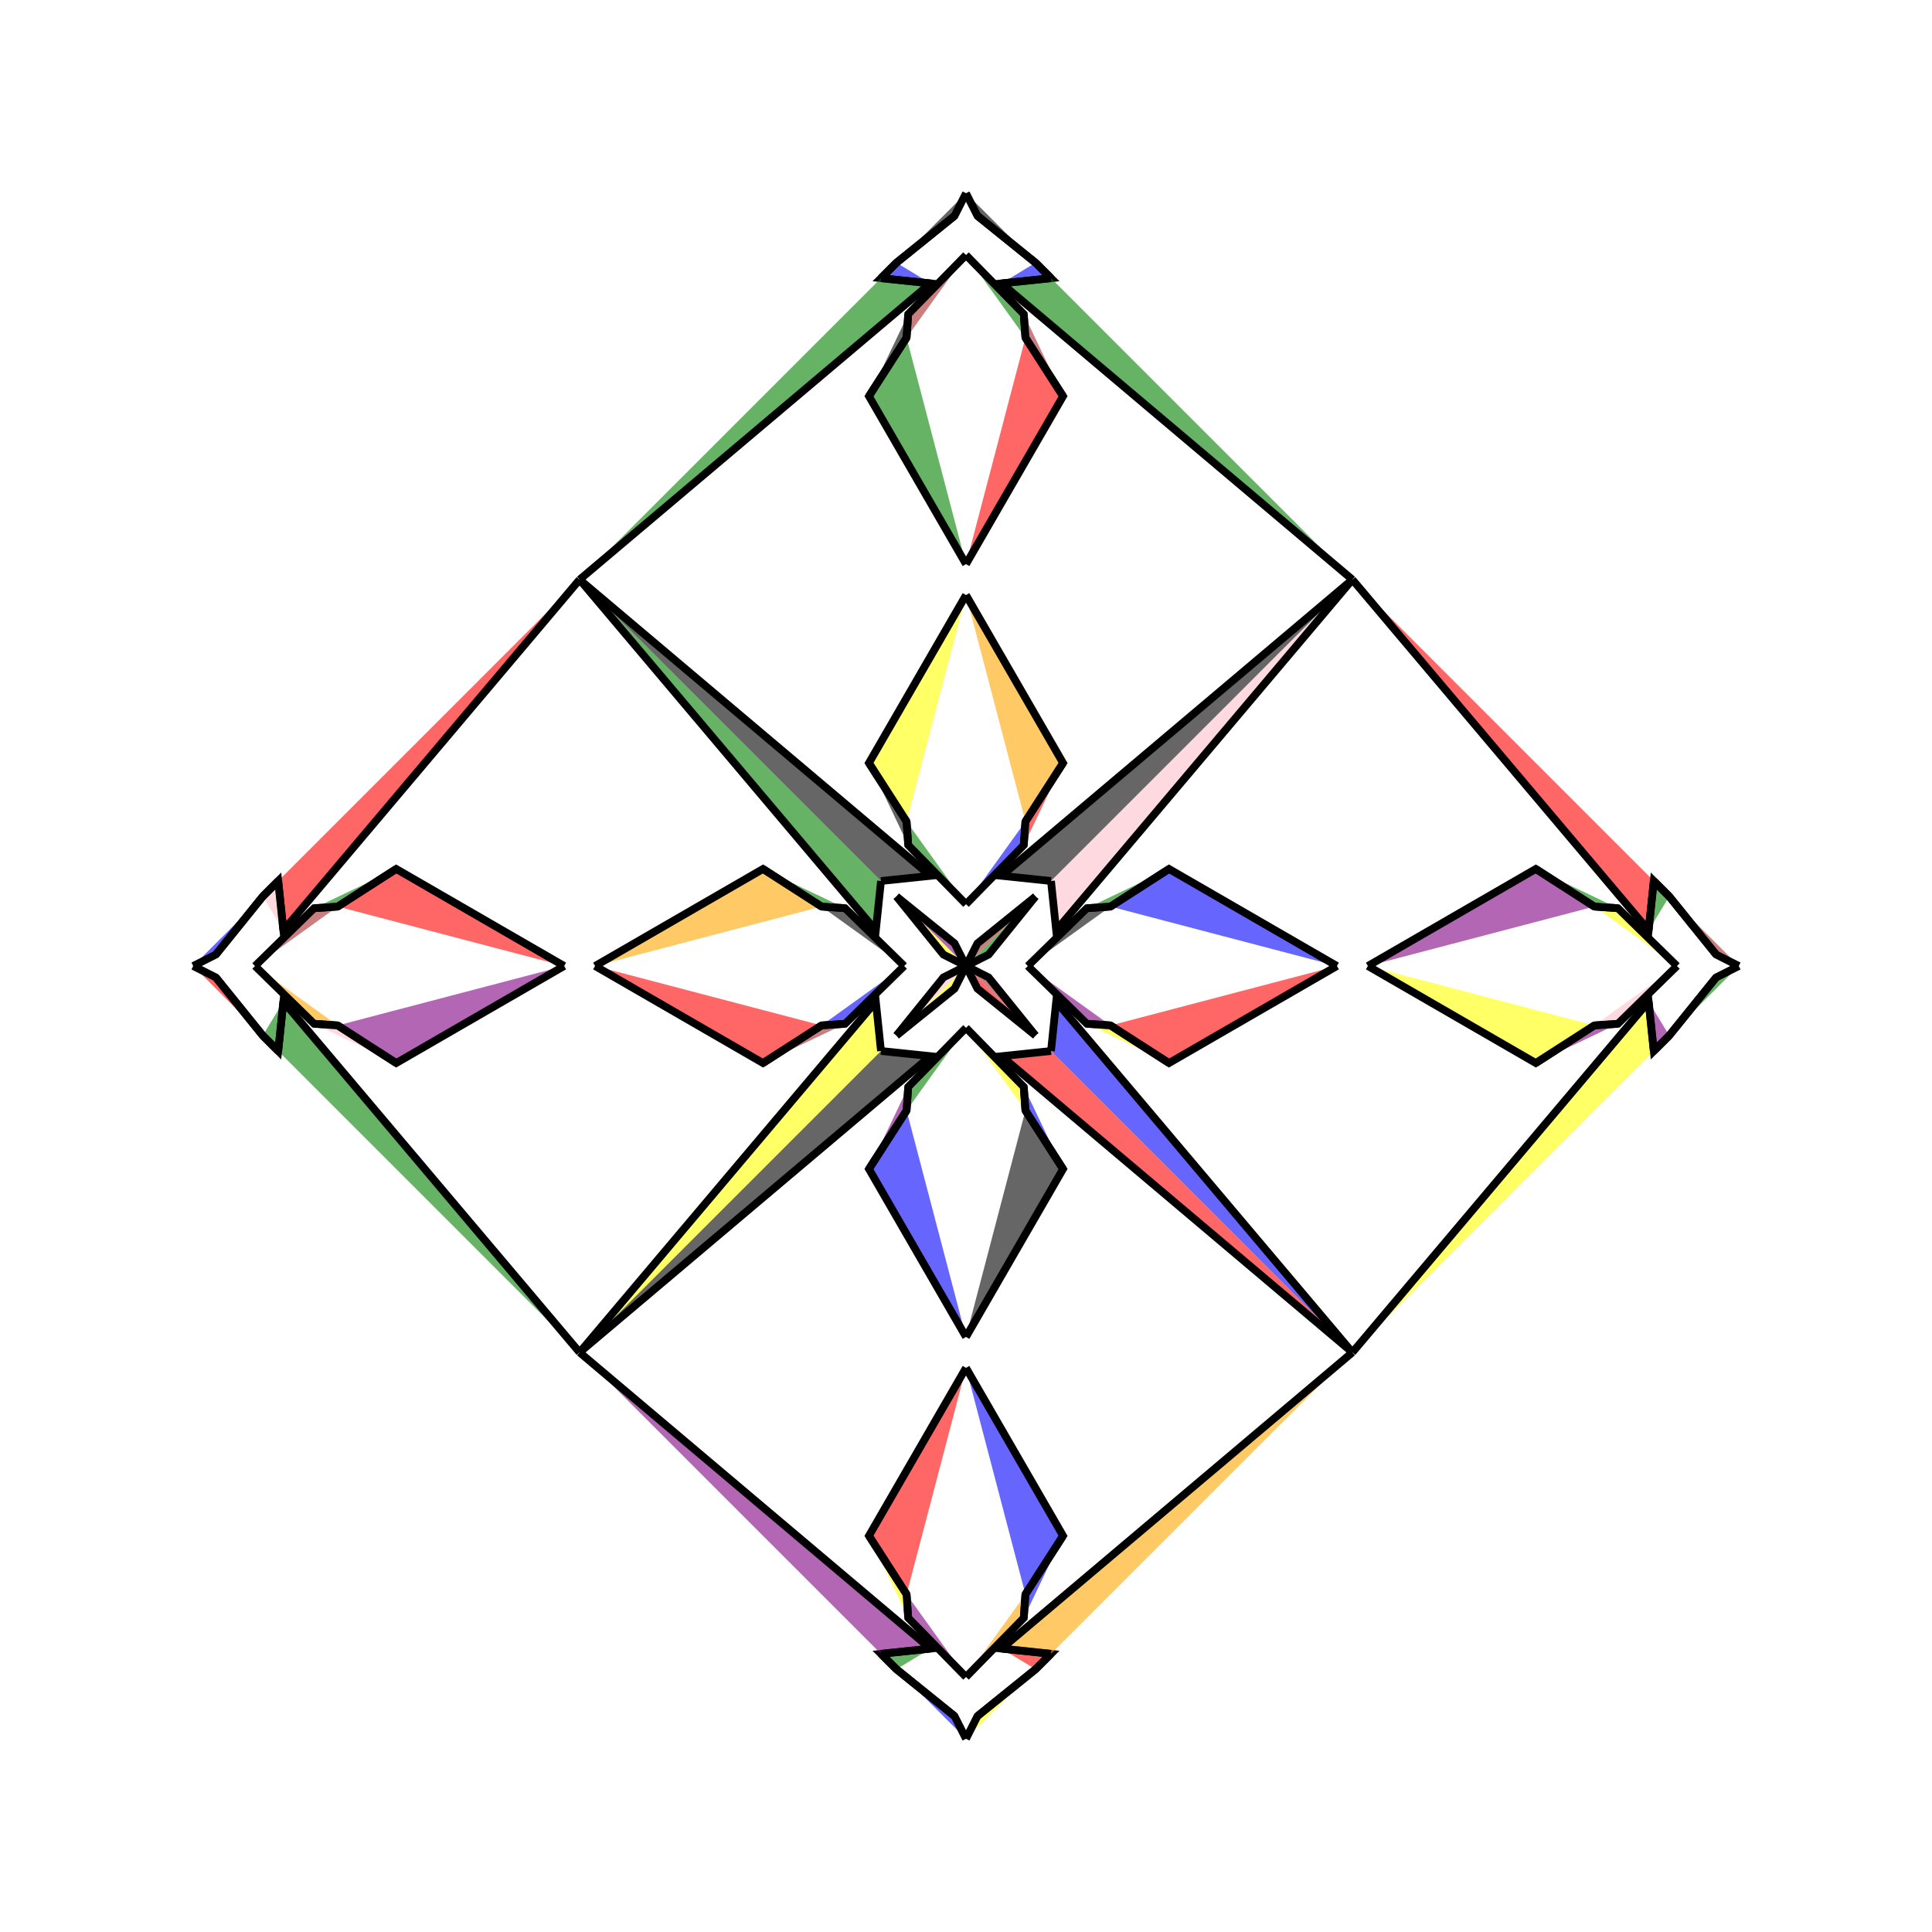
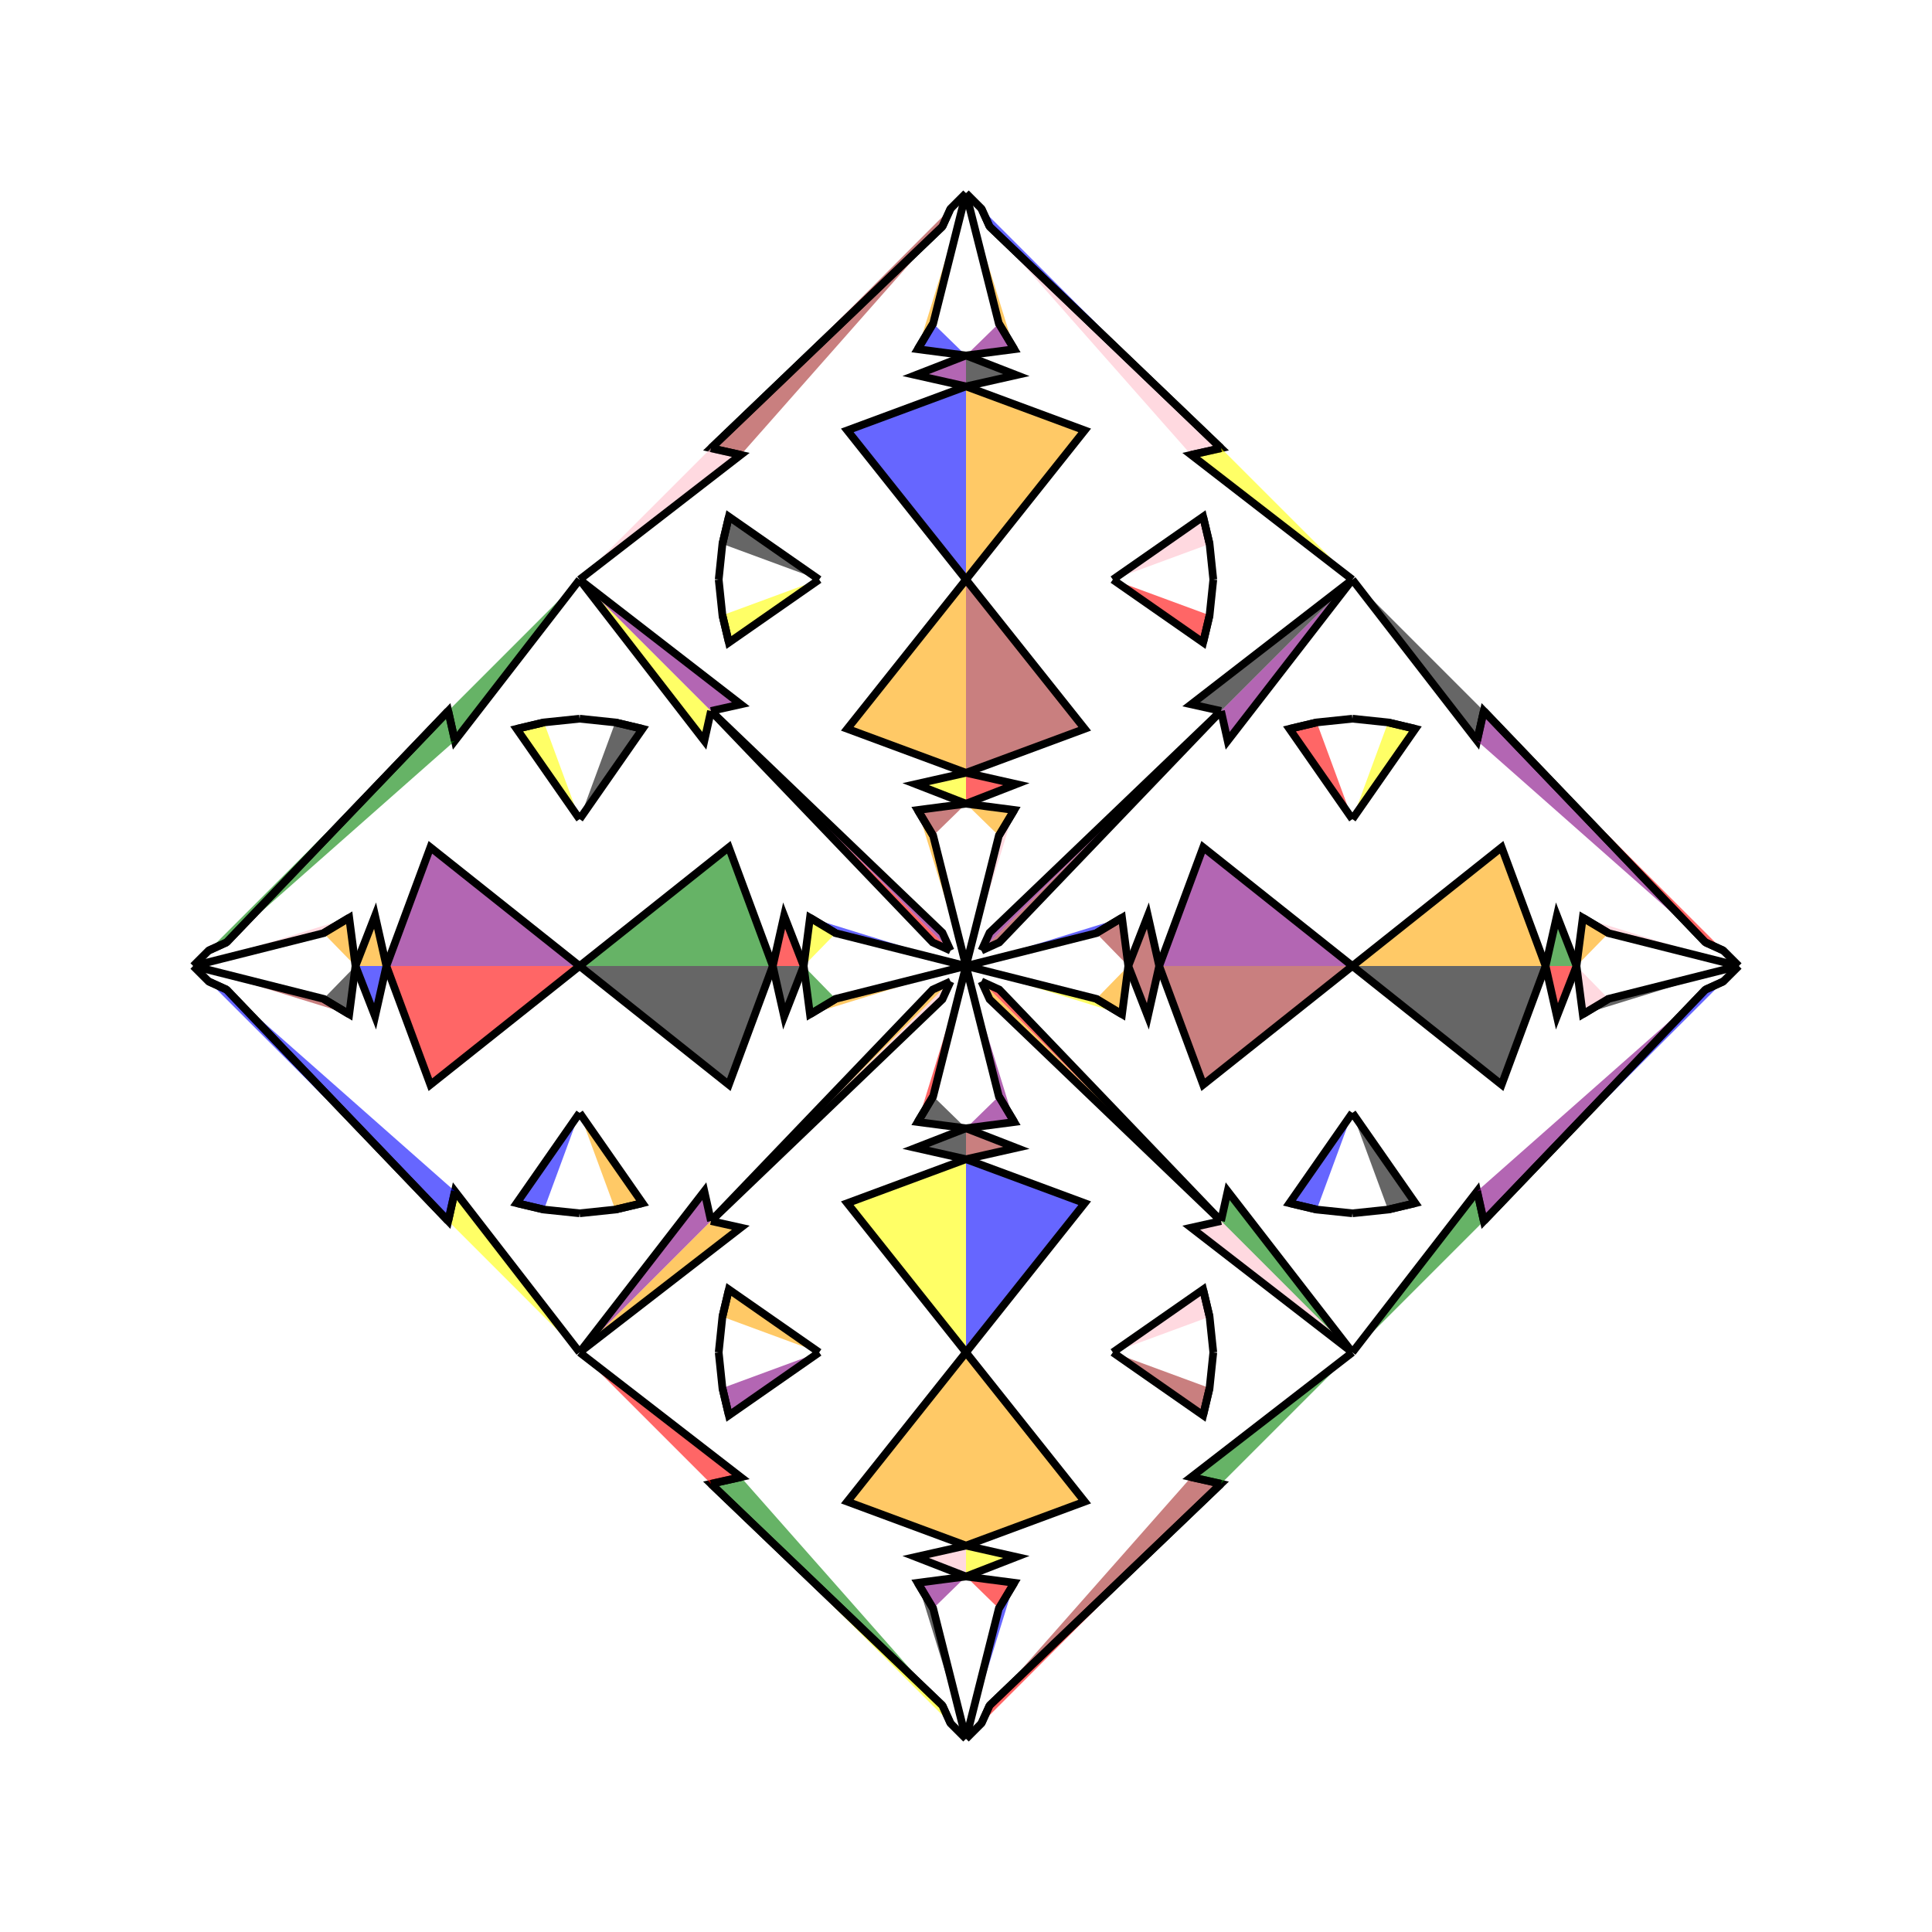
<svg xmlns="http://www.w3.org/2000/svg" width="250" height="250" viewBox="-125.0 -125.0 250 250">
  <defs>
</defs>
-   <path d="M8.0,-0.0 L15.641,-7.476 L18.698,-7.69" fill="black" fill-opacity="0.6" stroke="black" stroke-width="1" />
-   <path d="M8.0,-0.0 L15.641,7.476 L18.698,7.69" fill="purple" fill-opacity="0.6" stroke="black" stroke-width="1" />
-   <path d="M15.641,-7.476 L18.698,-7.69 L26.27,-12.556" fill="green" fill-opacity="0.6" stroke="black" stroke-width="1" />
-   <path d="M15.641,7.476 L18.698,7.69 L26.27,12.556" fill="yellow" fill-opacity="0.6" stroke="black" stroke-width="1" />
-   <path d="M18.698,-7.69 L26.27,-12.556 L48.0,-0.0" fill="blue" fill-opacity="0.6" stroke="black" stroke-width="1" />
-   <path d="M18.698,7.69 L26.27,12.556 L48.0,-0.0" fill="red" fill-opacity="0.6" stroke="black" stroke-width="1" />
-   <path d="M50.0,-50.0 L11.669,-4.601 L11.0,-11.0" fill="pink" fill-opacity="0.6" stroke="black" stroke-width="1" />
-   <path d="M50.0,50.0 L11.669,4.601 L11.0,11.0" fill="blue" fill-opacity="0.6" stroke="black" stroke-width="1" />
-   <path d="M4.601,88.331 L11.0,89.0 L9.0,91.0" fill="red" fill-opacity="0.6" stroke="black" stroke-width="1" />
-   <path d="M4.601,-88.331 L11.0,-89.0 L9.0,-91.0" fill="blue" fill-opacity="0.6" stroke="black" stroke-width="1" />
-   <path d="M11.0,89.0 L9.0,91.0 L1.476,97.074" fill="purple" fill-opacity="0.6" stroke="black" stroke-width="1" />
-   <path d="M11.0,-89.0 L9.0,-91.0 L1.476,-97.074" fill="pink" fill-opacity="0.6" stroke="black" stroke-width="1" />
-   <path d="M9.0,-9.0 L2.926,-1.476 L0.0,-0.0" fill="green" fill-opacity="0.6" stroke="black" stroke-width="1" />
-   <path d="M9.0,9.0 L2.926,1.476 L0.0,-0.0" fill="brown" fill-opacity="0.6" stroke="black" stroke-width="1" />
-   <path d="M-8.0,-0.0 L-15.641,-7.476 L-18.698,-7.69" fill="black" fill-opacity="0.6" stroke="black" stroke-width="1" />
-   <path d="M-8.0,-0.0 L-15.641,7.476 L-18.698,7.69" fill="blue" fill-opacity="0.6" stroke="black" stroke-width="1" />
-   <path d="M-15.641,-7.476 L-18.698,-7.69 L-26.27,-12.556" fill="green" fill-opacity="0.6" stroke="black" stroke-width="1" />
-   <path d="M-15.641,7.476 L-18.698,7.69 L-26.27,12.556" fill="brown" fill-opacity="0.6" stroke="black" stroke-width="1" />
-   <path d="M-18.698,-7.69 L-26.27,-12.556 L-48.0,-0.0" fill="orange" fill-opacity="0.6" stroke="black" stroke-width="1" />
-   <path d="M-18.698,7.69 L-26.27,12.556 L-48.0,-0.0" fill="red" fill-opacity="0.6" stroke="black" stroke-width="1" />
-   <path d="M-50.0,-50.0 L-11.669,-4.601 L-11.0,-11.0" fill="green" fill-opacity="0.6" stroke="black" stroke-width="1" />
-   <path d="M-50.0,50.0 L-11.669,4.601 L-11.0,11.0" fill="yellow" fill-opacity="0.6" stroke="black" stroke-width="1" />
-   <path d="M-4.601,88.331 L-11.0,89.0 L-9.0,91.0" fill="green" fill-opacity="0.6" stroke="black" stroke-width="1" />
-   <path d="M-4.601,-88.331 L-11.0,-89.0 L-9.0,-91.0" fill="blue" fill-opacity="0.6" stroke="black" stroke-width="1" />
-   <path d="M-11.0,89.0 L-9.0,91.0 L-1.476,97.074" fill="brown" fill-opacity="0.6" stroke="black" stroke-width="1" />
-   <path d="M-11.0,-89.0 L-9.0,-91.0 L-1.476,-97.074" fill="purple" fill-opacity="0.6" stroke="black" stroke-width="1" />
-   <path d="M-9.0,-9.0 L-2.926,-1.476 L0.0,-0.0" fill="yellow" fill-opacity="0.6" stroke="black" stroke-width="1" />
-   <path d="M-9.0,9.0 L-2.926,1.476 L0.0,-0.0" fill="pink" fill-opacity="0.6" stroke="black" stroke-width="1" />
-   <path d="M92.0,-0.0 L84.359,7.476 L81.302,7.69" fill="pink" fill-opacity="0.6" stroke="black" stroke-width="1" />
-   <path d="M92.0,-0.0 L84.359,-7.476 L81.302,-7.69" fill="yellow" fill-opacity="0.6" stroke="black" stroke-width="1" />
-   <path d="M84.359,7.476 L81.302,7.69 L73.73,12.556" fill="purple" fill-opacity="0.6" stroke="black" stroke-width="1" />
-   <path d="M84.359,-7.476 L81.302,-7.69 L73.73,-12.556" fill="green" fill-opacity="0.6" stroke="black" stroke-width="1" />
-   <path d="M81.302,7.69 L73.73,12.556 L52.0,-0.0" fill="yellow" fill-opacity="0.6" stroke="black" stroke-width="1" />
-   <path d="M81.302,-7.69 L73.73,-12.556 L52.0,-0.0" fill="purple" fill-opacity="0.6" stroke="black" stroke-width="1" />
-   <path d="M50.0,50.0 L88.331,4.601 L89.0,11.0" fill="yellow" fill-opacity="0.6" stroke="black" stroke-width="1" />
-   <path d="M50.0,-50.0 L88.331,-4.601 L89.0,-11.0" fill="red" fill-opacity="0.6" stroke="black" stroke-width="1" />
-   <path d="M88.331,4.601 L89.0,11.0 L91.0,9.0" fill="purple" fill-opacity="0.6" stroke="black" stroke-width="1" />
-   <path d="M88.331,-4.601 L89.0,-11.0 L91.0,-9.0" fill="green" fill-opacity="0.6" stroke="black" stroke-width="1" />
-   <path d="M89.0,11.0 L91.0,9.0 L97.074,1.476" fill="black" fill-opacity="0.6" stroke="black" stroke-width="1" />
-   <path d="M89.0,-11.0 L91.0,-9.0 L97.074,-1.476" fill="orange" fill-opacity="0.6" stroke="black" stroke-width="1" />
-   <path d="M91.0,9.0 L97.074,1.476 L100.0,-0.0" fill="green" fill-opacity="0.6" stroke="black" stroke-width="1" />
-   <path d="M91.0,-9.0 L97.074,-1.476 L100.0,-0.0" fill="brown" fill-opacity="0.6" stroke="black" stroke-width="1" />
-   <path d="M0.0,-8.0 L7.476,-15.641 L7.69,-18.698" fill="blue" fill-opacity="0.6" stroke="black" stroke-width="1" />
-   <path d="M0.0,8.0 L7.476,15.641 L7.69,18.698" fill="yellow" fill-opacity="0.6" stroke="black" stroke-width="1" />
-   <path d="M0.0,92.0 L7.476,84.359 L7.69,81.302" fill="orange" fill-opacity="0.6" stroke="black" stroke-width="1" />
-   <path d="M0.0,-92.0 L7.476,-84.359 L7.69,-81.302" fill="green" fill-opacity="0.6" stroke="black" stroke-width="1" />
-   <path d="M7.476,-15.641 L7.69,-18.698 L12.556,-26.27" fill="red" fill-opacity="0.6" stroke="black" stroke-width="1" />
-   <path d="M7.476,15.641 L7.69,18.698 L12.556,26.27" fill="blue" fill-opacity="0.6" stroke="black" stroke-width="1" />
-   <path d="M7.476,84.359 L7.69,81.302 L12.556,73.73" fill="blue" fill-opacity="0.6" stroke="black" stroke-width="1" />
-   <path d="M7.476,-84.359 L7.69,-81.302 L12.556,-73.73" fill="brown" fill-opacity="0.6" stroke="black" stroke-width="1" />
-   <path d="M7.69,-18.698 L12.556,-26.27 L0.0,-48.0" fill="orange" fill-opacity="0.6" stroke="black" stroke-width="1" />
-   <path d="M7.69,18.698 L12.556,26.27 L0.0,48.0" fill="black" fill-opacity="0.6" stroke="black" stroke-width="1" />
-   <path d="M7.69,81.302 L12.556,73.73 L0.0,52.0" fill="blue" fill-opacity="0.6" stroke="black" stroke-width="1" />
-   <path d="M7.69,-81.302 L12.556,-73.73 L0.0,-52.0" fill="red" fill-opacity="0.6" stroke="black" stroke-width="1" />
-   <path d="M50.0,-50.0 L4.601,-11.669 L11.0,-11.0" fill="black" fill-opacity="0.6" stroke="black" stroke-width="1" />
-   <path d="M50.0,50.0 L4.601,11.669 L11.0,11.0" fill="red" fill-opacity="0.6" stroke="black" stroke-width="1" />
-   <path d="M50.0,50.0 L4.601,88.331 L11.0,89.0" fill="orange" fill-opacity="0.6" stroke="black" stroke-width="1" />
-   <path d="M50.0,-50.0 L4.601,-88.331 L11.0,-89.0" fill="green" fill-opacity="0.6" stroke="black" stroke-width="1" />
-   <path d="M9.0,-9.0 L1.476,-2.926 L0.0,-0.0" fill="brown" fill-opacity="0.6" stroke="black" stroke-width="1" />
-   <path d="M9.0,9.0 L1.476,2.926 L0.0,-0.0" fill="red" fill-opacity="0.6" stroke="black" stroke-width="1" />
-   <path d="M9.0,91.0 L1.476,97.074 L0.0,100.0" fill="yellow" fill-opacity="0.6" stroke="black" stroke-width="1" />
-   <path d="M9.0,-91.0 L1.476,-97.074 L0.0,-100.0" fill="black" fill-opacity="0.6" stroke="black" stroke-width="1" />
-   <path d="M0.0,92.0 L-7.476,84.359 L-7.69,81.302" fill="purple" fill-opacity="0.6" stroke="black" stroke-width="1" />
-   <path d="M0.0,-8.0 L-7.476,-15.641 L-7.69,-18.698" fill="green" fill-opacity="0.6" stroke="black" stroke-width="1" />
-   <path d="M0.0,8.0 L-7.476,15.641 L-7.69,18.698" fill="green" fill-opacity="0.6" stroke="black" stroke-width="1" />
-   <path d="M0.0,-92.0 L-7.476,-84.359 L-7.69,-81.302" fill="brown" fill-opacity="0.6" stroke="black" stroke-width="1" />
-   <path d="M-7.476,84.359 L-7.69,81.302 L-12.556,73.73" fill="yellow" fill-opacity="0.6" stroke="black" stroke-width="1" />
-   <path d="M-7.476,-15.641 L-7.69,-18.698 L-12.556,-26.27" fill="black" fill-opacity="0.6" stroke="black" stroke-width="1" />
-   <path d="M-7.476,15.641 L-7.69,18.698 L-12.556,26.27" fill="purple" fill-opacity="0.6" stroke="black" stroke-width="1" />
-   <path d="M-7.476,-84.359 L-7.69,-81.302 L-12.556,-73.73" fill="black" fill-opacity="0.6" stroke="black" stroke-width="1" />
-   <path d="M-7.69,81.302 L-12.556,73.73 L0.0,52.0" fill="red" fill-opacity="0.6" stroke="black" stroke-width="1" />
-   <path d="M-7.69,-18.698 L-12.556,-26.27 L0.0,-48.0" fill="yellow" fill-opacity="0.6" stroke="black" stroke-width="1" />
-   <path d="M-7.69,18.698 L-12.556,26.27 L0.0,48.0" fill="blue" fill-opacity="0.6" stroke="black" stroke-width="1" />
-   <path d="M-7.69,-81.302 L-12.556,-73.73 L0.0,-52.0" fill="green" fill-opacity="0.6" stroke="black" stroke-width="1" />
-   <path d="M-50.0,50.0 L-4.601,88.331 L-11.0,89.0" fill="purple" fill-opacity="0.6" stroke="black" stroke-width="1" />
-   <path d="M-50.0,-50.0 L-4.601,-11.669 L-11.0,-11.0" fill="black" fill-opacity="0.6" stroke="black" stroke-width="1" />
-   <path d="M-50.0,50.0 L-4.601,11.669 L-11.0,11.0" fill="black" fill-opacity="0.6" stroke="black" stroke-width="1" />
-   <path d="M-50.0,-50.0 L-4.601,-88.331 L-11.0,-89.0" fill="green" fill-opacity="0.6" stroke="black" stroke-width="1" />
-   <path d="M-9.0,91.0 L-1.476,97.074 L0.0,100.0" fill="blue" fill-opacity="0.6" stroke="black" stroke-width="1" />
-   <path d="M-9.0,-9.0 L-1.476,-2.926 L0.0,-0.0" fill="purple" fill-opacity="0.6" stroke="black" stroke-width="1" />
-   <path d="M-9.0,9.0 L-1.476,2.926 L0.0,-0.0" fill="yellow" fill-opacity="0.6" stroke="black" stroke-width="1" />
-   <path d="M-9.0,-91.0 L-1.476,-97.074 L0.0,-100.0" fill="black" fill-opacity="0.6" stroke="black" stroke-width="1" />
-   <path d="M-92.0,-0.0 L-84.359,-7.476 L-81.302,-7.69" fill="brown" fill-opacity="0.6" stroke="black" stroke-width="1" />
-   <path d="M-92.0,-0.0 L-84.359,7.476 L-81.302,7.69" fill="orange" fill-opacity="0.6" stroke="black" stroke-width="1" />
-   <path d="M-84.359,-7.476 L-81.302,-7.69 L-73.73,-12.556" fill="green" fill-opacity="0.6" stroke="black" stroke-width="1" />
-   <path d="M-84.359,7.476 L-81.302,7.69 L-73.73,12.556" fill="pink" fill-opacity="0.6" stroke="black" stroke-width="1" />
-   <path d="M-81.302,-7.69 L-73.73,-12.556 L-52.0,-0.0" fill="red" fill-opacity="0.6" stroke="black" stroke-width="1" />
-   <path d="M-81.302,7.69 L-73.73,12.556 L-52.0,-0.0" fill="purple" fill-opacity="0.6" stroke="black" stroke-width="1" />
-   <path d="M-50.0,-50.0 L-88.331,-4.601 L-89.0,-11.0" fill="red" fill-opacity="0.6" stroke="black" stroke-width="1" />
-   <path d="M-50.0,50.0 L-88.331,4.601 L-89.0,11.0" fill="green" fill-opacity="0.6" stroke="black" stroke-width="1" />
-   <path d="M-88.331,-4.601 L-89.0,-11.0 L-91.0,-9.0" fill="pink" fill-opacity="0.6" stroke="black" stroke-width="1" />
-   <path d="M-88.331,4.601 L-89.0,11.0 L-91.0,9.0" fill="green" fill-opacity="0.6" stroke="black" stroke-width="1" />
-   <path d="M-89.0,-11.0 L-91.0,-9.0 L-97.074,-1.476" fill="yellow" fill-opacity="0.6" stroke="black" stroke-width="1" />
-   <path d="M-89.0,11.0 L-91.0,9.0 L-97.074,1.476" fill="blue" fill-opacity="0.6" stroke="black" stroke-width="1" />
-   <path d="M-91.0,-9.0 L-97.074,-1.476 L-100.0,-0.0" fill="blue" fill-opacity="0.6" stroke="black" stroke-width="1" />
-   <path d="M-91.0,9.0 L-97.074,1.476 L-100.0,-0.0" fill="red" fill-opacity="0.6" stroke="black" stroke-width="1" />
+   <path d="M0.0,-0.0 L16.859,-4.248 L20.188,-6.243" fill="blue" fill-opacity="0.6" stroke="black" stroke-width="1" />
+   <path d="M0.0,-0.0 L16.859,4.248 L20.188,6.243" fill="yellow" fill-opacity="0.6" stroke="black" stroke-width="1" />
+   <path d="M16.859,-4.248 L20.188,-6.243 L21.0,-0.0" fill="brown" fill-opacity="0.6" stroke="black" stroke-width="1" />
+   <path d="M16.859,4.248 L20.188,6.243 L21.0,-0.0" fill="orange" fill-opacity="0.6" stroke="black" stroke-width="1" />
+   <path d="M21.0,-0.0 L23.534,-6.514 L25.0,-0.0" fill="brown" fill-opacity="0.6" stroke="black" stroke-width="1" />
+   <path d="M21.0,-0.0 L23.534,6.514 L25.0,-0.0" fill="brown" fill-opacity="0.6" stroke="black" stroke-width="1" />
+   <path d="M25.0,-0.0 L30.691,-15.36 L50.0,-0.0" fill="purple" fill-opacity="0.6" stroke="black" stroke-width="1" />
+   <path d="M25.0,-0.0 L30.691,15.36 L50.0,-0.0" fill="brown" fill-opacity="0.6" stroke="black" stroke-width="1" />
+   <path d="M50.0,-19.0 L41.857,-30.684 L45.386,-31.519" fill="red" fill-opacity="0.6" stroke="black" stroke-width="1" />
+   <path d="M50.0,19.0 L41.857,30.684 L45.386,31.519" fill="blue" fill-opacity="0.6" stroke="black" stroke-width="1" />
+   <path d="M41.857,-30.684 L45.386,-31.519 L50.0,-32.0" fill="red" fill-opacity="0.6" stroke="black" stroke-width="1" />
+   <path d="M41.857,30.684 L45.386,31.519 L50.0,32.0" fill="pink" fill-opacity="0.6" stroke="black" stroke-width="1" />
+   <path d="M50.0,-50.0 L33.86,-29.143 L33.0,-33.0" fill="purple" fill-opacity="0.6" stroke="black" stroke-width="1" />
+   <path d="M50.0,50.0 L33.86,29.143 L33.0,33.0" fill="green" fill-opacity="0.6" stroke="black" stroke-width="1" />
+   <path d="M29.143,66.14 L33.0,67.0 L3.053,95.687" fill="brown" fill-opacity="0.6" stroke="black" stroke-width="1" />
+   <path d="M29.143,-66.14 L33.0,-67.0 L3.053,-95.687" fill="pink" fill-opacity="0.6" stroke="black" stroke-width="1" />
+   <path d="M33.0,-33.0 L4.313,-3.053 L2.0,-2.0" fill="brown" fill-opacity="0.6" stroke="black" stroke-width="1" />
+   <path d="M33.0,33.0 L4.313,3.053 L2.0,2.0" fill="red" fill-opacity="0.6" stroke="black" stroke-width="1" />
+   <path d="M3.053,95.687 L2.0,98.0 L0.0,100.0" fill="yellow" fill-opacity="0.6" stroke="black" stroke-width="1" />
+   <path d="M3.053,-95.687 L2.0,-98.0 L0.0,-100.0" fill="orange" fill-opacity="0.6" stroke="black" stroke-width="1" />
+   <path d="M0.0,-0.0 L-16.859,-4.248 L-20.188,-6.243" fill="blue" fill-opacity="0.6" stroke="black" stroke-width="1" />
+   <path d="M0.0,-0.0 L-16.859,4.248 L-20.188,6.243" fill="orange" fill-opacity="0.6" stroke="black" stroke-width="1" />
+   <path d="M-16.859,-4.248 L-20.188,-6.243 L-21.0,-0.0" fill="yellow" fill-opacity="0.6" stroke="black" stroke-width="1" />
+   <path d="M-16.859,4.248 L-20.188,6.243 L-21.0,-0.0" fill="green" fill-opacity="0.6" stroke="black" stroke-width="1" />
+   <path d="M-21.0,-0.0 L-23.534,-6.514 L-25.0,-0.0" fill="red" fill-opacity="0.6" stroke="black" stroke-width="1" />
+   <path d="M-21.0,-0.0 L-23.534,6.514 L-25.0,-0.0" fill="black" fill-opacity="0.6" stroke="black" stroke-width="1" />
+   <path d="M-25.0,-0.0 L-30.691,-15.36 L-50.0,-0.0" fill="green" fill-opacity="0.6" stroke="black" stroke-width="1" />
+   <path d="M-25.0,-0.0 L-30.691,15.36 L-50.0,-0.0" fill="black" fill-opacity="0.6" stroke="black" stroke-width="1" />
+   <path d="M-50.0,-19.0 L-41.857,-30.684 L-45.386,-31.519" fill="black" fill-opacity="0.6" stroke="black" stroke-width="1" />
+   <path d="M-50.0,19.0 L-41.857,30.684 L-45.386,31.519" fill="orange" fill-opacity="0.6" stroke="black" stroke-width="1" />
+   <path d="M-41.857,-30.684 L-45.386,-31.519 L-50.0,-32.0" fill="orange" fill-opacity="0.6" stroke="black" stroke-width="1" />
+   <path d="M-41.857,30.684 L-45.386,31.519 L-50.0,32.0" fill="green" fill-opacity="0.6" stroke="black" stroke-width="1" />
+   <path d="M-50.0,-50.0 L-33.86,-29.143 L-33.0,-33.0" fill="yellow" fill-opacity="0.6" stroke="black" stroke-width="1" />
+   <path d="M-50.0,50.0 L-33.86,29.143 L-33.0,33.0" fill="purple" fill-opacity="0.6" stroke="black" stroke-width="1" />
+   <path d="M-29.143,66.14 L-33.0,67.0 L-3.053,95.687" fill="green" fill-opacity="0.6" stroke="black" stroke-width="1" />
+   <path d="M-29.143,-66.14 L-33.0,-67.0 L-3.053,-95.687" fill="brown" fill-opacity="0.6" stroke="black" stroke-width="1" />
+   <path d="M-33.0,-33.0 L-4.313,-3.053 L-2.0,-2.0" fill="red" fill-opacity="0.6" stroke="black" stroke-width="1" />
+   <path d="M-33.0,33.0 L-4.313,3.053 L-2.0,2.0" fill="orange" fill-opacity="0.6" stroke="black" stroke-width="1" />
+   <path d="M-3.053,95.687 L-2.0,98.0 L0.0,100.0" fill="pink" fill-opacity="0.6" stroke="black" stroke-width="1" />
+   <path d="M-3.053,-95.687 L-2.0,-98.0 L0.0,-100.0" fill="green" fill-opacity="0.6" stroke="black" stroke-width="1" />
+   <path d="M100.0,-0.0 L83.141,4.248 L79.812,6.243" fill="black" fill-opacity="0.6" stroke="black" stroke-width="1" />
+   <path d="M100.0,-0.0 L83.141,-4.248 L79.812,-6.243" fill="pink" fill-opacity="0.6" stroke="black" stroke-width="1" />
+   <path d="M83.141,4.248 L79.812,6.243 L79.0,-0.0" fill="pink" fill-opacity="0.6" stroke="black" stroke-width="1" />
+   <path d="M83.141,-4.248 L79.812,-6.243 L79.0,-0.0" fill="orange" fill-opacity="0.6" stroke="black" stroke-width="1" />
+   <path d="M79.0,-0.0 L76.466,6.514 L75.0,-0.0" fill="red" fill-opacity="0.6" stroke="black" stroke-width="1" />
+   <path d="M79.0,-0.0 L76.466,-6.514 L75.0,-0.0" fill="green" fill-opacity="0.6" stroke="black" stroke-width="1" />
+   <path d="M75.0,-0.0 L69.309,15.36 L50.0,-0.0" fill="black" fill-opacity="0.6" stroke="black" stroke-width="1" />
+   <path d="M75.0,-0.0 L69.309,-15.36 L50.0,-0.0" fill="orange" fill-opacity="0.6" stroke="black" stroke-width="1" />
+   <path d="M50.0,19.0 L58.143,30.684 L54.614,31.519" fill="black" fill-opacity="0.6" stroke="black" stroke-width="1" />
+   <path d="M50.0,-19.0 L58.143,-30.684 L54.614,-31.519" fill="yellow" fill-opacity="0.6" stroke="black" stroke-width="1" />
+   <path d="M58.143,30.684 L54.614,31.519 L50.0,32.0" fill="pink" fill-opacity="0.6" stroke="black" stroke-width="1" />
+   <path d="M58.143,-30.684 L54.614,-31.519 L50.0,-32.0" fill="pink" fill-opacity="0.6" stroke="black" stroke-width="1" />
+   <path d="M50.0,50.0 L66.14,29.143 L67.0,33.0" fill="green" fill-opacity="0.6" stroke="black" stroke-width="1" />
+   <path d="M50.0,-50.0 L66.14,-29.143 L67.0,-33.0" fill="black" fill-opacity="0.6" stroke="black" stroke-width="1" />
+   <path d="M66.14,29.143 L67.0,33.0 L95.687,3.053" fill="purple" fill-opacity="0.6" stroke="black" stroke-width="1" />
+   <path d="M66.14,-29.143 L67.0,-33.0 L95.687,-3.053" fill="purple" fill-opacity="0.6" stroke="black" stroke-width="1" />
+   <path d="M67.0,33.0 L95.687,3.053 L98.0,2.0" fill="blue" fill-opacity="0.6" stroke="black" stroke-width="1" />
+   <path d="M67.0,-33.0 L95.687,-3.053 L98.0,-2.0" fill="red" fill-opacity="0.6" stroke="black" stroke-width="1" />
+   <path d="M95.687,3.053 L98.0,2.0 L100.0,-0.0" fill="purple" fill-opacity="0.6" stroke="black" stroke-width="1" />
+   <path d="M95.687,-3.053 L98.0,-2.0 L100.0,-0.0" fill="blue" fill-opacity="0.6" stroke="black" stroke-width="1" />
+   <path d="M0.0,-0.0 L4.248,-16.859 L6.243,-20.188" fill="pink" fill-opacity="0.6" stroke="black" stroke-width="1" />
+   <path d="M0.0,-0.0 L4.248,16.859 L6.243,20.188" fill="purple" fill-opacity="0.6" stroke="black" stroke-width="1" />
+   <path d="M0.0,100.0 L4.248,83.141 L6.243,79.812" fill="blue" fill-opacity="0.6" stroke="black" stroke-width="1" />
+   <path d="M0.0,-100.0 L4.248,-83.141 L6.243,-79.812" fill="orange" fill-opacity="0.6" stroke="black" stroke-width="1" />
+   <path d="M4.248,-16.859 L6.243,-20.188 L0.0,-21.0" fill="orange" fill-opacity="0.6" stroke="black" stroke-width="1" />
+   <path d="M4.248,16.859 L6.243,20.188 L0.0,21.0" fill="purple" fill-opacity="0.6" stroke="black" stroke-width="1" />
+   <path d="M4.248,83.141 L6.243,79.812 L0.0,79.0" fill="red" fill-opacity="0.6" stroke="black" stroke-width="1" />
+   <path d="M4.248,-83.141 L6.243,-79.812 L0.0,-79.0" fill="purple" fill-opacity="0.6" stroke="black" stroke-width="1" />
+   <path d="M0.0,-21.0 L6.514,-23.534 L0.0,-25.0" fill="red" fill-opacity="0.6" stroke="black" stroke-width="1" />
+   <path d="M0.0,21.0 L6.514,23.534 L0.0,25.0" fill="brown" fill-opacity="0.6" stroke="black" stroke-width="1" />
+   <path d="M0.0,79.0 L6.514,76.466 L0.0,75.0" fill="yellow" fill-opacity="0.6" stroke="black" stroke-width="1" />
+   <path d="M0.0,-79.0 L6.514,-76.466 L0.0,-75.0" fill="black" fill-opacity="0.6" stroke="black" stroke-width="1" />
+   <path d="M0.0,-25.0 L15.36,-30.691 L0.0,-50.0" fill="brown" fill-opacity="0.6" stroke="black" stroke-width="1" />
+   <path d="M0.0,25.0 L15.36,30.691 L0.0,50.0" fill="blue" fill-opacity="0.6" stroke="black" stroke-width="1" />
+   <path d="M0.0,75.0 L15.36,69.309 L0.0,50.0" fill="orange" fill-opacity="0.6" stroke="black" stroke-width="1" />
+   <path d="M0.0,-75.0 L15.36,-69.309 L0.0,-50.0" fill="orange" fill-opacity="0.6" stroke="black" stroke-width="1" />
+   <path d="M19.0,-50.0 L30.684,-41.857 L31.519,-45.386" fill="red" fill-opacity="0.6" stroke="black" stroke-width="1" />
+   <path d="M19.0,50.0 L30.684,41.857 L31.519,45.386" fill="pink" fill-opacity="0.6" stroke="black" stroke-width="1" />
+   <path d="M19.0,50.0 L30.684,58.143 L31.519,54.614" fill="brown" fill-opacity="0.6" stroke="black" stroke-width="1" />
+   <path d="M19.0,-50.0 L30.684,-58.143 L31.519,-54.614" fill="pink" fill-opacity="0.6" stroke="black" stroke-width="1" />
+   <path d="M30.684,-41.857 L31.519,-45.386 L32.0,-50.0" fill="black" fill-opacity="0.6" stroke="black" stroke-width="1" />
+   <path d="M30.684,41.857 L31.519,45.386 L32.0,50.0" fill="brown" fill-opacity="0.6" stroke="black" stroke-width="1" />
+   <path d="M30.684,58.143 L31.519,54.614 L32.0,50.0" fill="purple" fill-opacity="0.6" stroke="black" stroke-width="1" />
+   <path d="M30.684,-58.143 L31.519,-54.614 L32.0,-50.0" fill="red" fill-opacity="0.6" stroke="black" stroke-width="1" />
+   <path d="M50.0,-50.0 L29.143,-33.86 L33.0,-33.0" fill="black" fill-opacity="0.6" stroke="black" stroke-width="1" />
+   <path d="M50.0,50.0 L29.143,33.86 L33.0,33.0" fill="pink" fill-opacity="0.6" stroke="black" stroke-width="1" />
+   <path d="M50.0,50.0 L29.143,66.14 L33.0,67.0" fill="green" fill-opacity="0.6" stroke="black" stroke-width="1" />
+   <path d="M50.0,-50.0 L29.143,-66.14 L33.0,-67.0" fill="yellow" fill-opacity="0.6" stroke="black" stroke-width="1" />
+   <path d="M33.0,-33.0 L3.053,-4.313 L2.0,-2.0" fill="purple" fill-opacity="0.6" stroke="black" stroke-width="1" />
+   <path d="M33.0,33.0 L3.053,4.313 L2.0,2.0" fill="orange" fill-opacity="0.6" stroke="black" stroke-width="1" />
+   <path d="M33.0,67.0 L3.053,95.687 L2.0,98.0" fill="red" fill-opacity="0.6" stroke="black" stroke-width="1" />
+   <path d="M33.0,-67.0 L3.053,-95.687 L2.0,-98.0" fill="blue" fill-opacity="0.6" stroke="black" stroke-width="1" />
+   <path d="M0.0,100.0 L-4.248,83.141 L-6.243,79.812" fill="black" fill-opacity="0.6" stroke="black" stroke-width="1" />
+   <path d="M0.0,-0.0 L-4.248,-16.859 L-6.243,-20.188" fill="orange" fill-opacity="0.6" stroke="black" stroke-width="1" />
+   <path d="M0.0,-0.0 L-4.248,16.859 L-6.243,20.188" fill="red" fill-opacity="0.6" stroke="black" stroke-width="1" />
+   <path d="M0.0,-100.0 L-4.248,-83.141 L-6.243,-79.812" fill="orange" fill-opacity="0.6" stroke="black" stroke-width="1" />
+   <path d="M-4.248,83.141 L-6.243,79.812 L0.0,79.0" fill="purple" fill-opacity="0.6" stroke="black" stroke-width="1" />
+   <path d="M-4.248,-16.859 L-6.243,-20.188 L0.0,-21.0" fill="brown" fill-opacity="0.6" stroke="black" stroke-width="1" />
+   <path d="M-4.248,16.859 L-6.243,20.188 L0.0,21.0" fill="black" fill-opacity="0.6" stroke="black" stroke-width="1" />
+   <path d="M-4.248,-83.141 L-6.243,-79.812 L0.0,-79.0" fill="blue" fill-opacity="0.6" stroke="black" stroke-width="1" />
+   <path d="M0.0,79.0 L-6.514,76.466 L0.0,75.0" fill="pink" fill-opacity="0.6" stroke="black" stroke-width="1" />
+   <path d="M0.0,-21.0 L-6.514,-23.534 L0.0,-25.0" fill="yellow" fill-opacity="0.6" stroke="black" stroke-width="1" />
+   <path d="M0.0,21.0 L-6.514,23.534 L0.0,25.0" fill="black" fill-opacity="0.6" stroke="black" stroke-width="1" />
+   <path d="M0.0,-79.0 L-6.514,-76.466 L0.0,-75.0" fill="purple" fill-opacity="0.6" stroke="black" stroke-width="1" />
+   <path d="M0.0,75.0 L-15.36,69.309 L0.0,50.0" fill="orange" fill-opacity="0.6" stroke="black" stroke-width="1" />
+   <path d="M0.0,-25.0 L-15.36,-30.691 L0.0,-50.0" fill="orange" fill-opacity="0.6" stroke="black" stroke-width="1" />
+   <path d="M0.0,25.0 L-15.36,30.691 L0.0,50.0" fill="yellow" fill-opacity="0.6" stroke="black" stroke-width="1" />
+   <path d="M0.0,-75.0 L-15.36,-69.309 L0.0,-50.0" fill="blue" fill-opacity="0.6" stroke="black" stroke-width="1" />
+   <path d="M-19.0,50.0 L-30.684,58.143 L-31.519,54.614" fill="purple" fill-opacity="0.6" stroke="black" stroke-width="1" />
+   <path d="M-19.0,-50.0 L-30.684,-41.857 L-31.519,-45.386" fill="yellow" fill-opacity="0.6" stroke="black" stroke-width="1" />
+   <path d="M-19.0,50.0 L-30.684,41.857 L-31.519,45.386" fill="orange" fill-opacity="0.6" stroke="black" stroke-width="1" />
+   <path d="M-19.0,-50.0 L-30.684,-58.143 L-31.519,-54.614" fill="black" fill-opacity="0.6" stroke="black" stroke-width="1" />
+   <path d="M-30.684,58.143 L-31.519,54.614 L-32.0,50.0" fill="black" fill-opacity="0.6" stroke="black" stroke-width="1" />
+   <path d="M-30.684,-41.857 L-31.519,-45.386 L-32.0,-50.0" fill="brown" fill-opacity="0.6" stroke="black" stroke-width="1" />
+   <path d="M-30.684,41.857 L-31.519,45.386 L-32.0,50.0" fill="purple" fill-opacity="0.6" stroke="black" stroke-width="1" />
+   <path d="M-30.684,-58.143 L-31.519,-54.614 L-32.0,-50.0" fill="green" fill-opacity="0.6" stroke="black" stroke-width="1" />
+   <path d="M-50.0,50.0 L-29.143,66.14 L-33.0,67.0" fill="red" fill-opacity="0.6" stroke="black" stroke-width="1" />
+   <path d="M-50.0,-50.0 L-29.143,-33.86 L-33.0,-33.0" fill="purple" fill-opacity="0.6" stroke="black" stroke-width="1" />
+   <path d="M-50.0,50.0 L-29.143,33.86 L-33.0,33.0" fill="orange" fill-opacity="0.6" stroke="black" stroke-width="1" />
+   <path d="M-50.0,-50.0 L-29.143,-66.14 L-33.0,-67.0" fill="pink" fill-opacity="0.6" stroke="black" stroke-width="1" />
+   <path d="M-33.0,67.0 L-3.053,95.687 L-2.0,98.0" fill="yellow" fill-opacity="0.6" stroke="black" stroke-width="1" />
+   <path d="M-33.0,-33.0 L-3.053,-4.313 L-2.0,-2.0" fill="purple" fill-opacity="0.6" stroke="black" stroke-width="1" />
+   <path d="M-33.0,33.0 L-3.053,4.313 L-2.0,2.0" fill="pink" fill-opacity="0.6" stroke="black" stroke-width="1" />
+   <path d="M-33.0,-67.0 L-3.053,-95.687 L-2.0,-98.0" fill="brown" fill-opacity="0.6" stroke="black" stroke-width="1" />
+   <path d="M-100.0,-0.0 L-83.141,-4.248 L-79.812,-6.243" fill="pink" fill-opacity="0.6" stroke="black" stroke-width="1" />
+   <path d="M-100.0,-0.0 L-83.141,4.248 L-79.812,6.243" fill="brown" fill-opacity="0.6" stroke="black" stroke-width="1" />
+   <path d="M-83.141,-4.248 L-79.812,-6.243 L-79.0,-0.0" fill="orange" fill-opacity="0.6" stroke="black" stroke-width="1" />
+   <path d="M-83.141,4.248 L-79.812,6.243 L-79.0,-0.0" fill="black" fill-opacity="0.6" stroke="black" stroke-width="1" />
+   <path d="M-79.0,-0.0 L-76.466,-6.514 L-75.0,-0.0" fill="orange" fill-opacity="0.6" stroke="black" stroke-width="1" />
+   <path d="M-79.0,-0.0 L-76.466,6.514 L-75.0,-0.0" fill="blue" fill-opacity="0.6" stroke="black" stroke-width="1" />
+   <path d="M-75.0,-0.0 L-69.309,-15.36 L-50.0,-0.0" fill="purple" fill-opacity="0.6" stroke="black" stroke-width="1" />
+   <path d="M-75.0,-0.0 L-69.309,15.36 L-50.0,-0.0" fill="red" fill-opacity="0.6" stroke="black" stroke-width="1" />
+   <path d="M-50.0,-19.0 L-58.143,-30.684 L-54.614,-31.519" fill="yellow" fill-opacity="0.6" stroke="black" stroke-width="1" />
+   <path d="M-50.0,19.0 L-58.143,30.684 L-54.614,31.519" fill="blue" fill-opacity="0.6" stroke="black" stroke-width="1" />
+   <path d="M-58.143,-30.684 L-54.614,-31.519 L-50.0,-32.0" fill="yellow" fill-opacity="0.6" stroke="black" stroke-width="1" />
+   <path d="M-58.143,30.684 L-54.614,31.519 L-50.0,32.0" fill="blue" fill-opacity="0.6" stroke="black" stroke-width="1" />
+   <path d="M-50.0,-50.0 L-66.14,-29.143 L-67.0,-33.0" fill="green" fill-opacity="0.6" stroke="black" stroke-width="1" />
+   <path d="M-50.0,50.0 L-66.14,29.143 L-67.0,33.0" fill="yellow" fill-opacity="0.6" stroke="black" stroke-width="1" />
+   <path d="M-66.14,-29.143 L-67.0,-33.0 L-95.687,-3.053" fill="green" fill-opacity="0.6" stroke="black" stroke-width="1" />
+   <path d="M-66.14,29.143 L-67.0,33.0 L-95.687,3.053" fill="blue" fill-opacity="0.6" stroke="black" stroke-width="1" />
+   <path d="M-67.0,-33.0 L-95.687,-3.053 L-98.0,-2.0" fill="green" fill-opacity="0.6" stroke="black" stroke-width="1" />
+   <path d="M-67.0,33.0 L-95.687,3.053 L-98.0,2.0" fill="blue" fill-opacity="0.6" stroke="black" stroke-width="1" />
+   <path d="M-95.687,-3.053 L-98.0,-2.0 L-100.0,-0.0" fill="green" fill-opacity="0.6" stroke="black" stroke-width="1" />
+   <path d="M-95.687,3.053 L-98.0,2.0 L-100.0,-0.0" fill="purple" fill-opacity="0.6" stroke="black" stroke-width="1" />
</svg>
